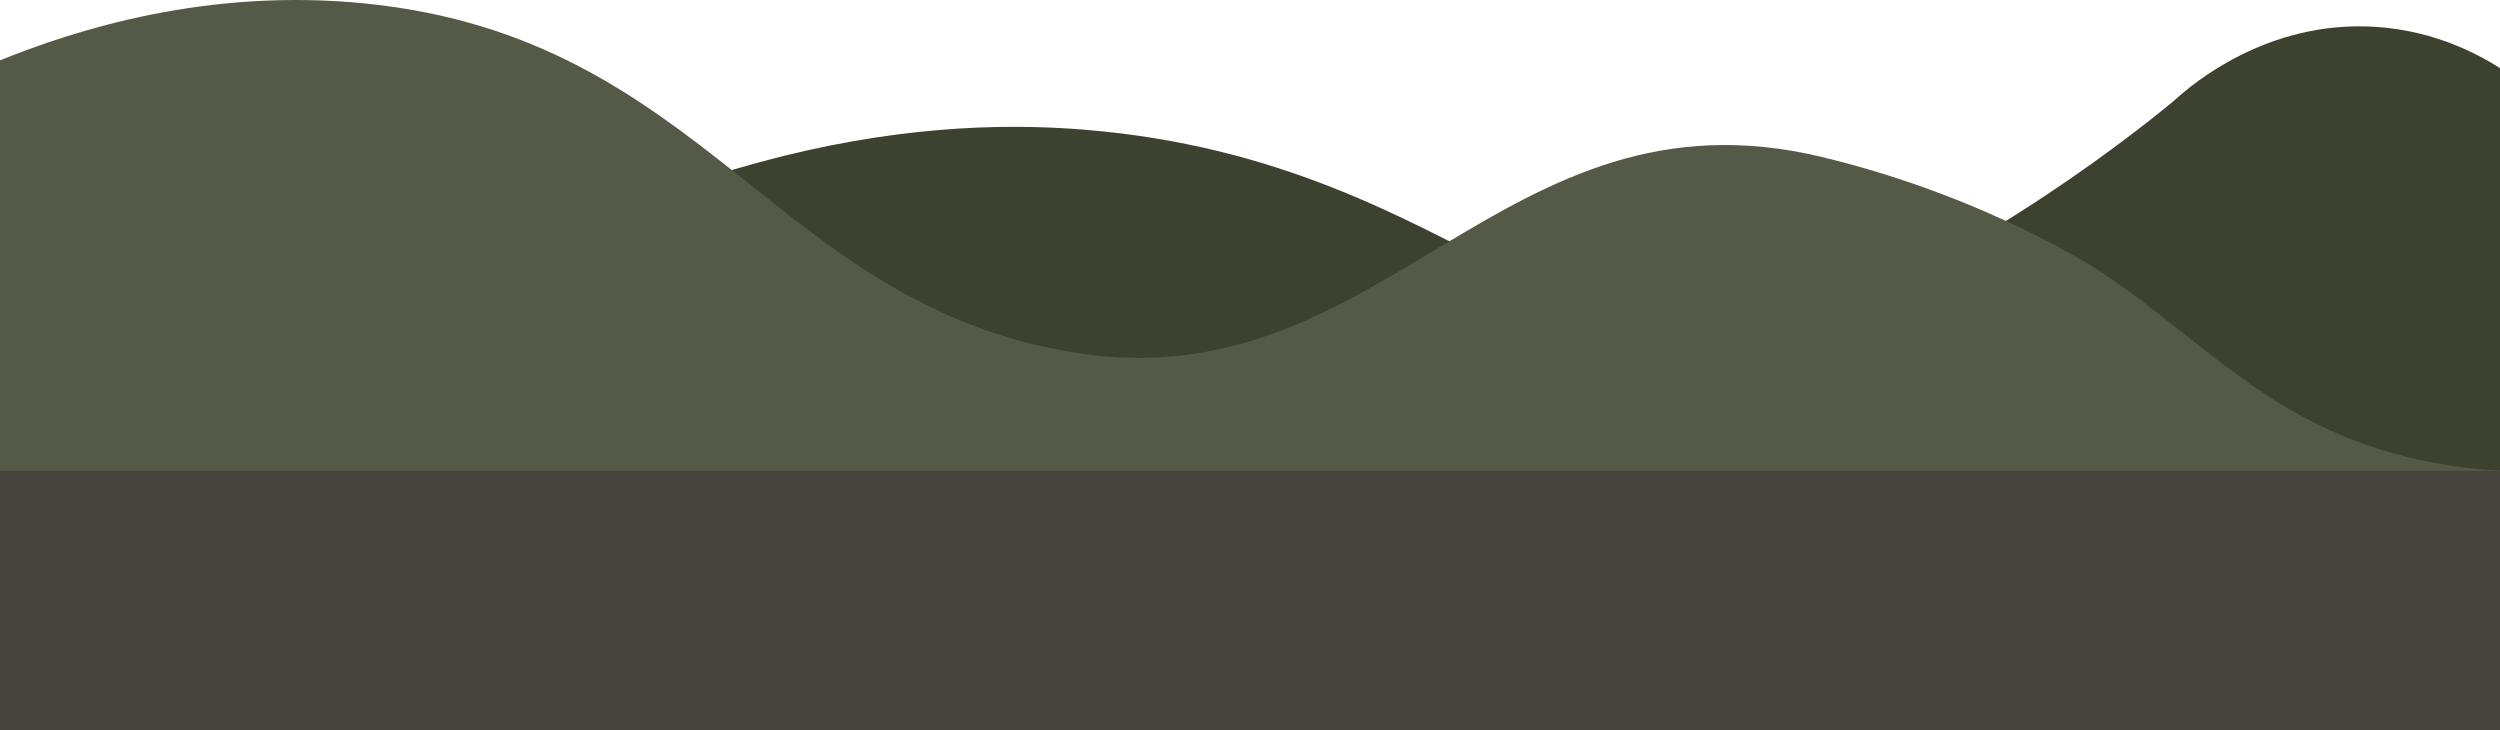
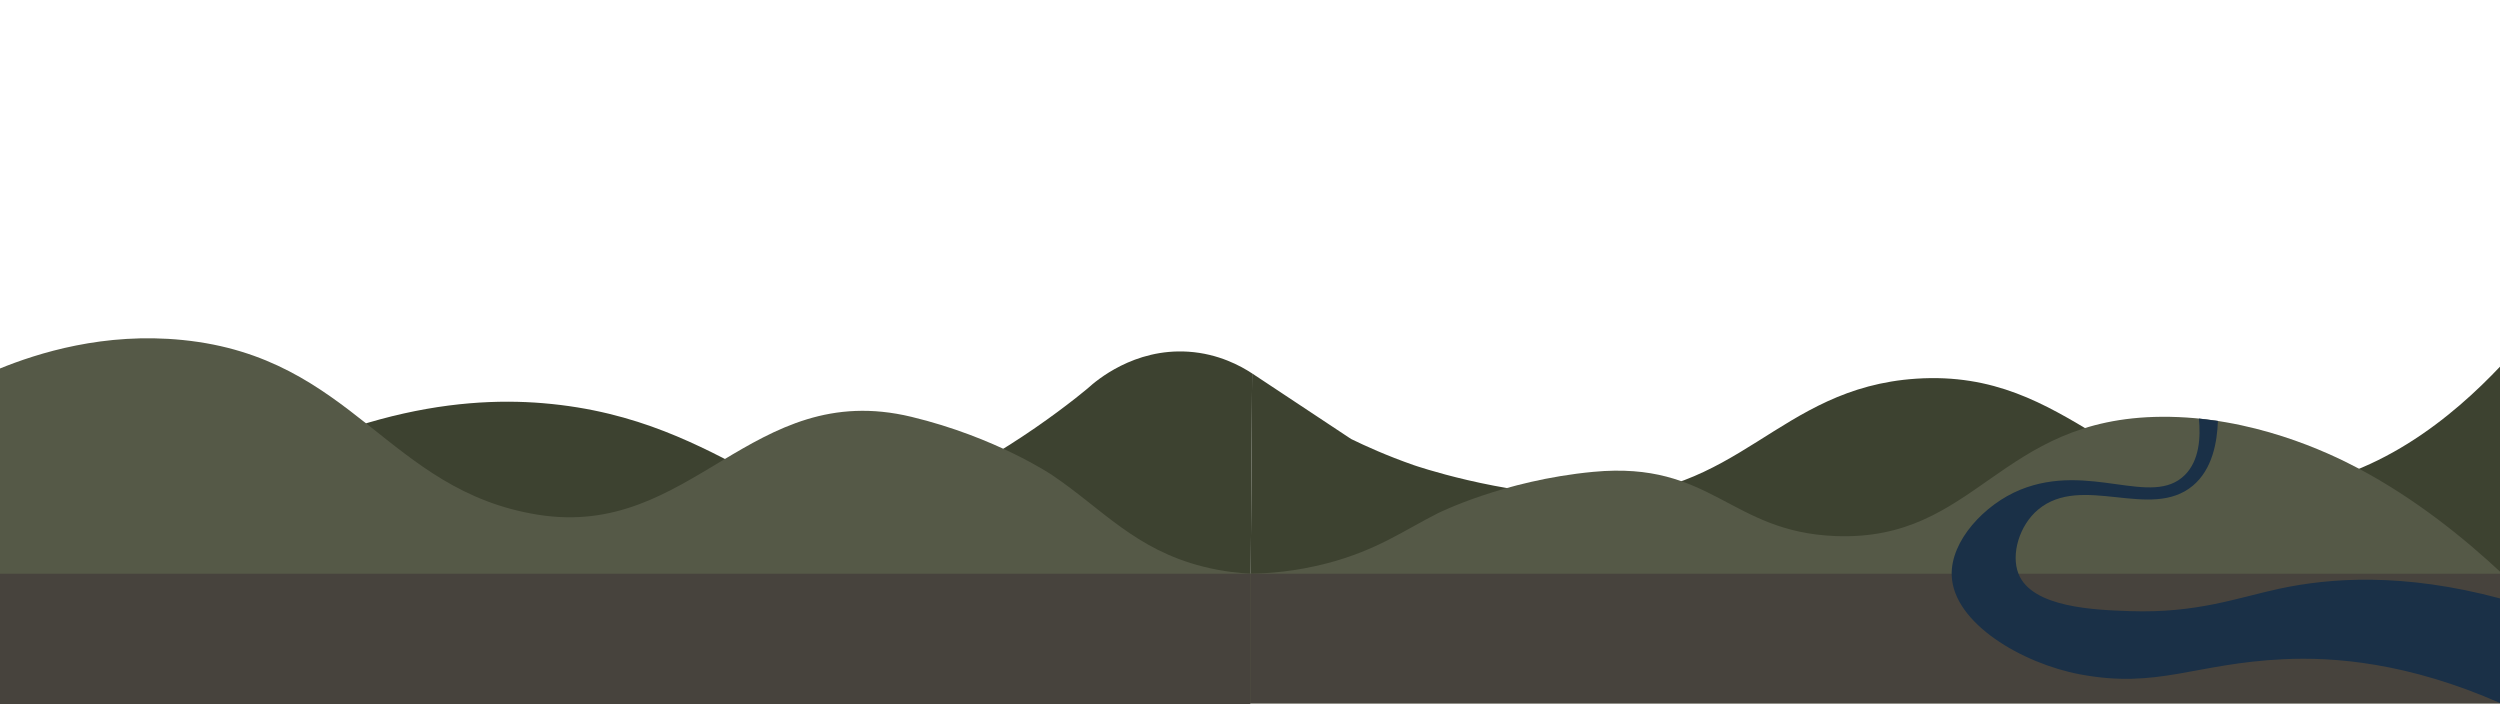
- <svg xmlns="http://www.w3.org/2000/svg" id="a" viewBox="0 0 1920 560.61">
-   <path d="M2942.19,62.06c239.35-15.93,313.09,187.69,548.68,170.23,156.94-11.63,276.65-113.3,348.97-189.96.77,128.23,1.55,256.47,2.32,384.7h-1922.16c.86-124.35,1.72-248.71,2.57-373.06,50.65,33.56,101.3,67.12,151.95,100.68,21.71,10.61,54.64,25.59,96.01,40.08,0,0,130.97,45.53,269.79,47.79,230.78,3.76,288.2-166.24,501.86-180.46Z" style="fill:#3d4230;" />
-   <path d="M3319.21,120.57c138.57-.93,255.53,54.63,301.38,78.92,88.13,46.7,162.97,107.25,221.56,162.06v199.06h-1920c-.72-66.35-1.44-132.7-2.16-199.06,27.39-.47,68.84-3.34,117.14-15.89,76.98-20,119.27-51.06,170.04-76.68,0,0,100.72-50.83,239.32-63.88,182.23-17.16,209.13,92.57,372.38,98.64,216.24,8.05,249.5-181.49,500.33-183.17Z" style="fill:#555947;" />
-   <path d="M833.89,99.68c-135.2-11.23-334.11,14.11-597.22,190.47-79.61,45.63-159.22,91.26-238.83,136.9h1922.16c.86-124.35,1.72-248.71,2.57-373.06-17.27-11.36-51.45-30.3-97.88-33.36-83.59-5.52-141.71,44.69-153.77,55.59,0,0-125.84,107.64-271.25,166.33-184.66,74.53-272.48-118.48-565.79-142.85Z" style="fill:#3d4230;" />
-   <path d="M1399.21,120.57c129.93,31.24,216.23,89.46,216.23,89.46,77.21,52.09,127.21,114.12,231.81,140.57,31.26,7.9,57.83,10.21,74.91,10.96v199.06H0C-.72,389.48-1.44,218.35-2.16,47.23,58.37,22.53,159.87-9.56,280.74,2.7c262.14,26.58,314.1,231.24,545.16,268.21,236.75,37.89,327.16-209.53,573.32-150.34Z" style="fill:#555947;" />
-   <rect x="-1.15" y="361.55" width="1921.15" height="200.14" style="fill:#47433d;" />
-   <rect x="1920" y="361.55" width="1920" height="199.06" style="fill:#47433d;" />
+ <svg xmlns="http://www.w3.org/2000/svg" id="a" viewBox="0 0 3838.63 1080">
+   <path d="M2942.19,581.45c239.35-15.93,313.09,187.69,548.68,170.23,156.94-11.63,276.65-113.3,348.97-189.96.77,128.23,1.55,256.47,2.32,384.7h-1922.16c.86-124.35,1.72-248.71,2.57-373.06,50.65,33.56,101.3,67.12,151.95,100.68,21.71,10.61,54.64,25.59,96.01,40.08,0,0,130.97,45.53,269.79,47.79,230.78,3.76,288.2-166.24,501.86-180.46Z" style="fill:#3d4230;" />
+   <path d="M3319.21,639.96c138.57-.93,255.53,54.63,301.38,78.92,88.13,46.7,162.97,107.25,221.56,162.06v199.06h-1920c-.72-66.35-1.44-132.7-2.16-199.06,27.39-.47,68.84-3.34,117.14-15.89,76.98-20,119.27-51.06,170.04-76.68,0,0,100.72-50.83,239.32-63.88,182.23-17.16,209.13,92.57,372.38,98.64,216.24,8.05,249.5-181.49,500.33-183.17Z" style="fill:#555947;" />
+   <path d="M833.89,619.07c-135.2-11.23-334.11,14.11-597.22,190.47-79.61,45.63-159.22,91.26-238.83,136.9h1922.16c.86-124.35,1.72-248.71,2.57-373.06-17.27-11.36-51.45-30.3-97.88-33.36-83.59-5.52-141.71,44.69-153.77,55.59,0,0-125.84,107.64-271.25,166.33-184.66,74.53-272.48-118.48-565.79-142.85Z" style="fill:#3d4230;" />
+   <path d="M1399.21,639.96c129.93,31.24,216.23,89.46,216.23,89.46,77.21,52.09,127.21,114.12,231.81,140.57,31.26,7.9,57.83,10.21,74.91,10.96v199.06H0c-.72-171.13-1.44-342.26-2.16-513.38,60.53-24.69,162.03-56.79,282.89-44.53,262.14,26.58,314.1,231.24,545.16,268.21,236.75,37.89,327.16-209.53,573.32-150.34Z" style="fill:#555947;" />
+   <rect x="-1.15" y="880.94" width="1921.15" height="200.14" style="fill:#47433d;" />
+   <rect x="1920" y="880.94" width="1920" height="199.06" style="fill:#47433d;" />
+   <path d="M3840,1080c-143.59-63.33-257.59-71.41-333.46-67.84-136.97,6.46-192.97,45.86-312.98,23.23-88.16-16.62-194.12-78.17-196.81-151.7-1.95-53.44,50.76-109.5,105.24-131.69,106.1-43.23,202.16,27.93,252.84-22.75,22.51-22.51,24.2-58.14,21.49-86.57,9.73,1.23,19.45,2.47,29.18,3.7-1.15,32.41-8.34,74.05-38.37,99.27-64.76,54.38-170.69-19.34-237.81,36.9-28.84,24.17-41.8,68.66-30.07,98.4,20.63,52.29,118.11,55.57,170.84,57.4,103.26,3.59,165.88-20.76,230.42-34.56,76.35-16.33,188.63-25.01,338.1,15.04.46,53.72.91,107.44,1.37,161.16Z" style="fill:#1a3047;" />
</svg>
